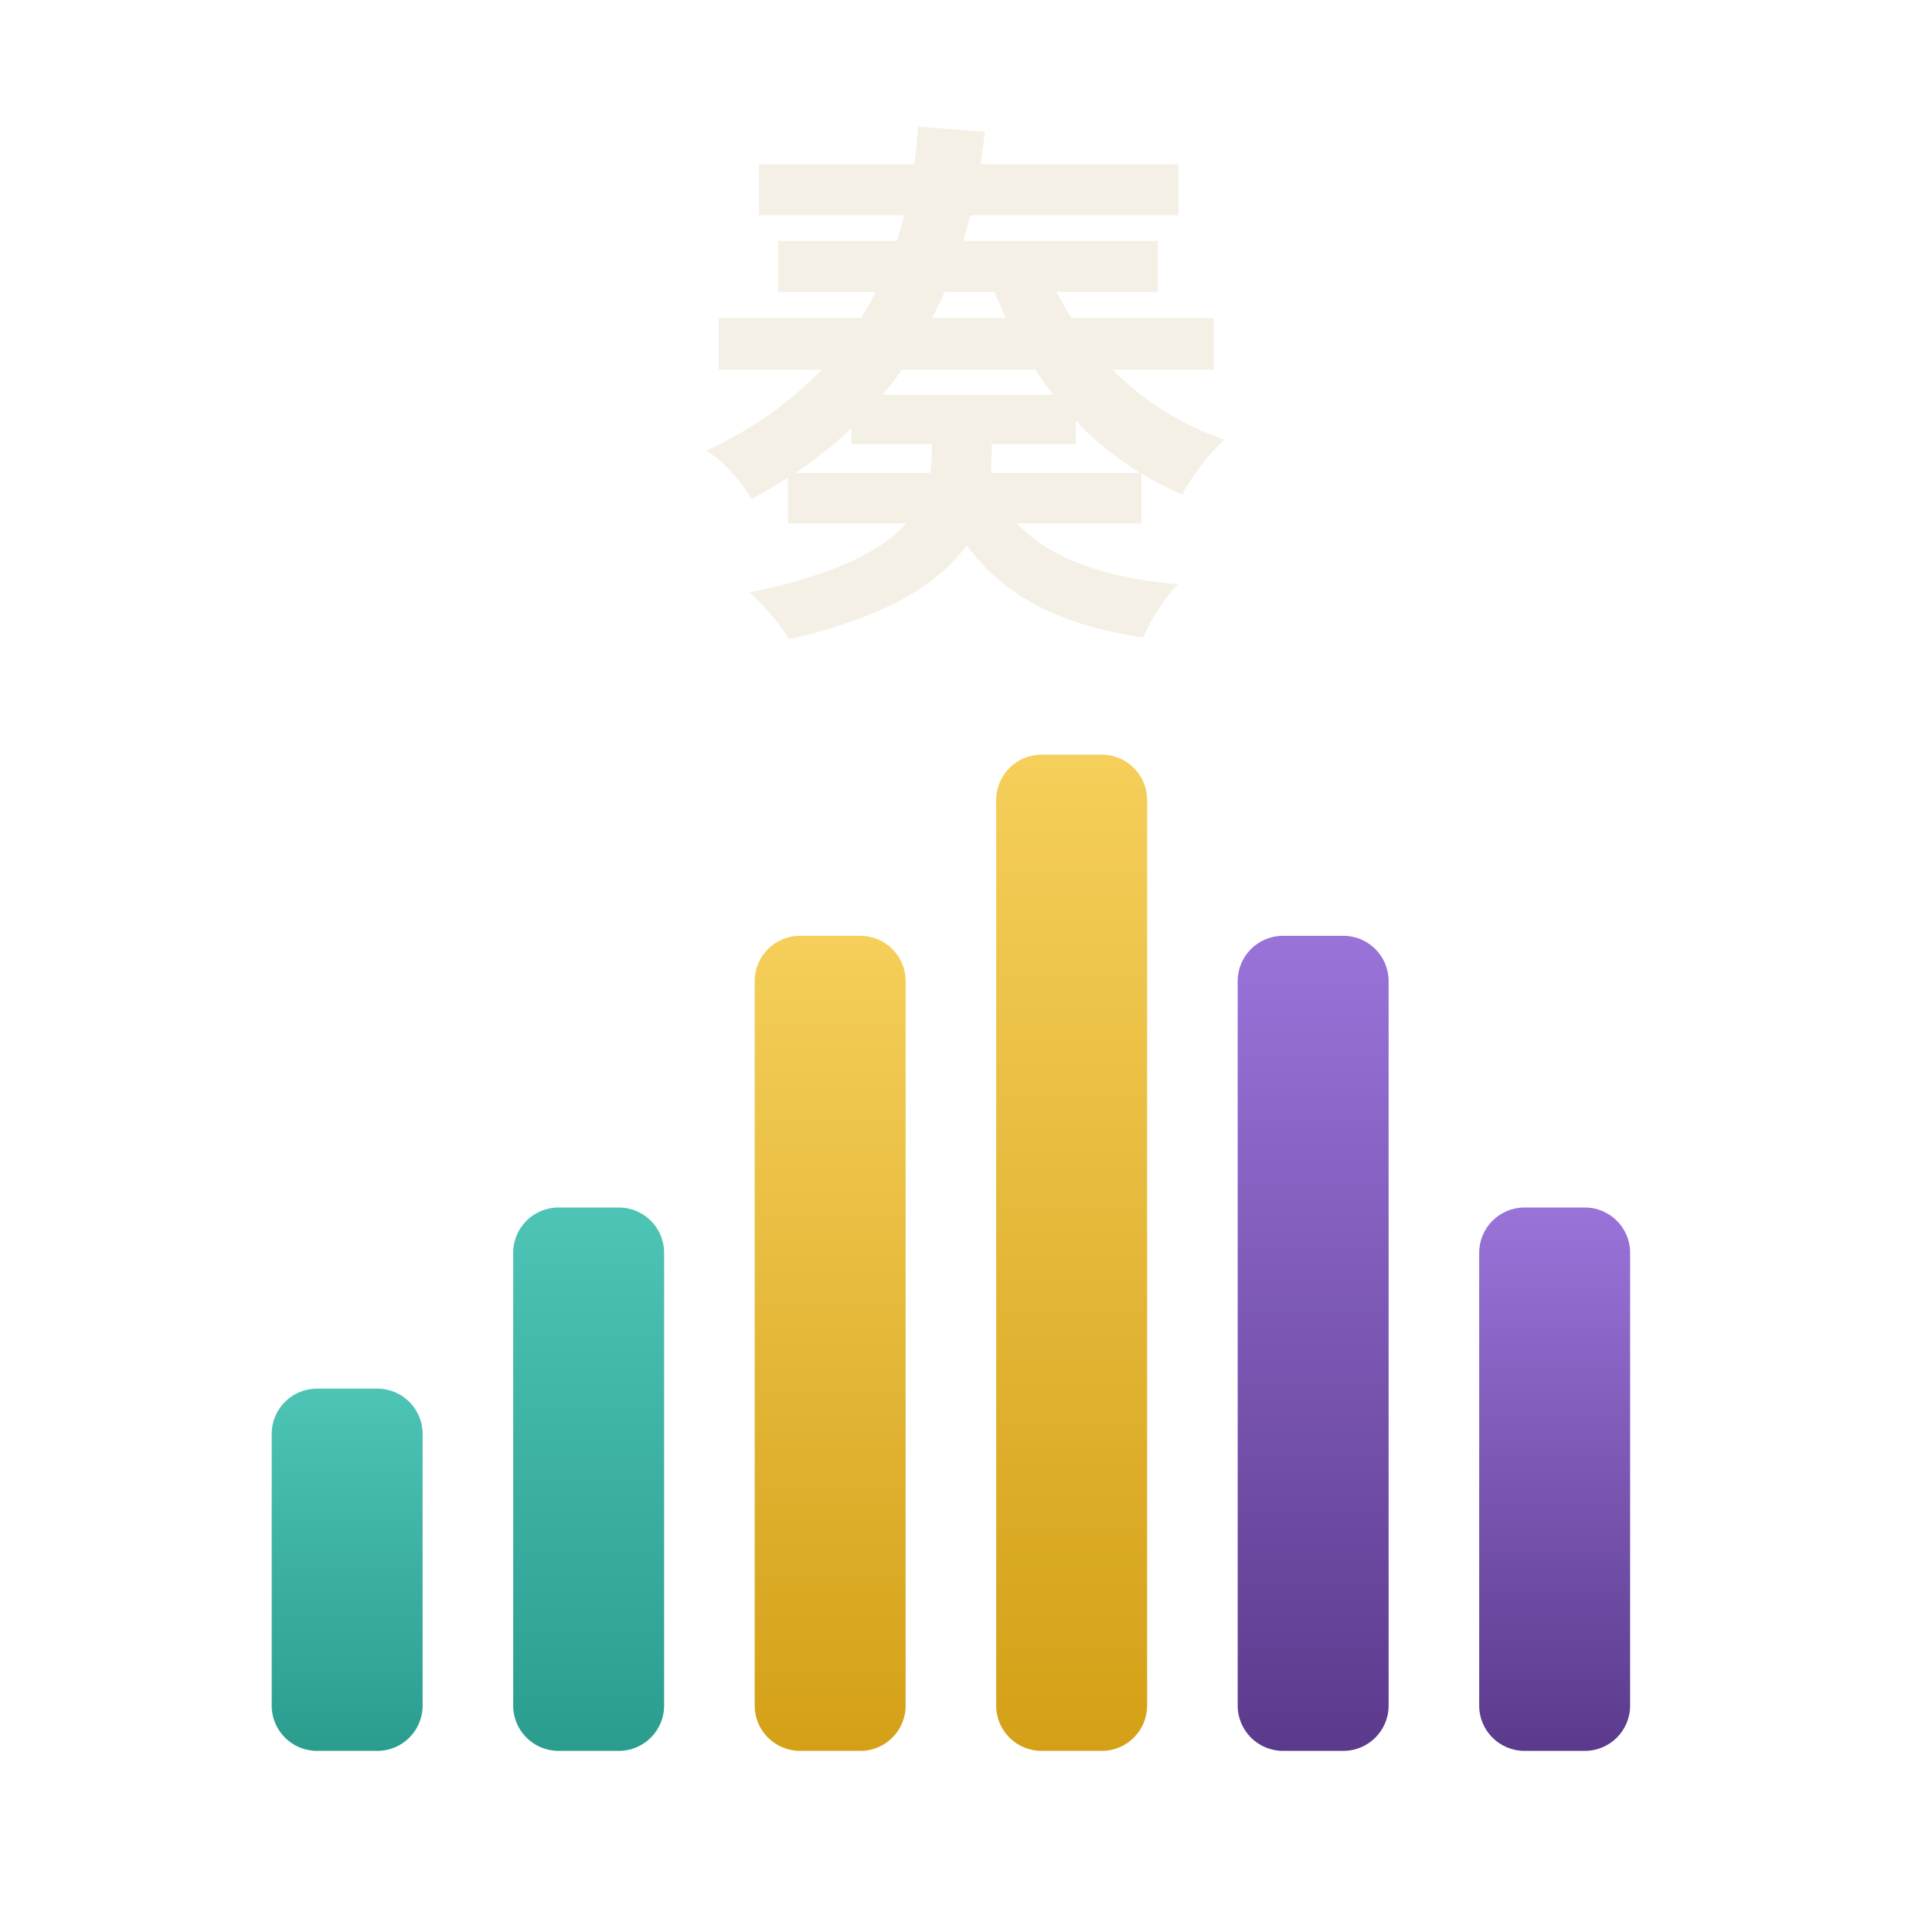
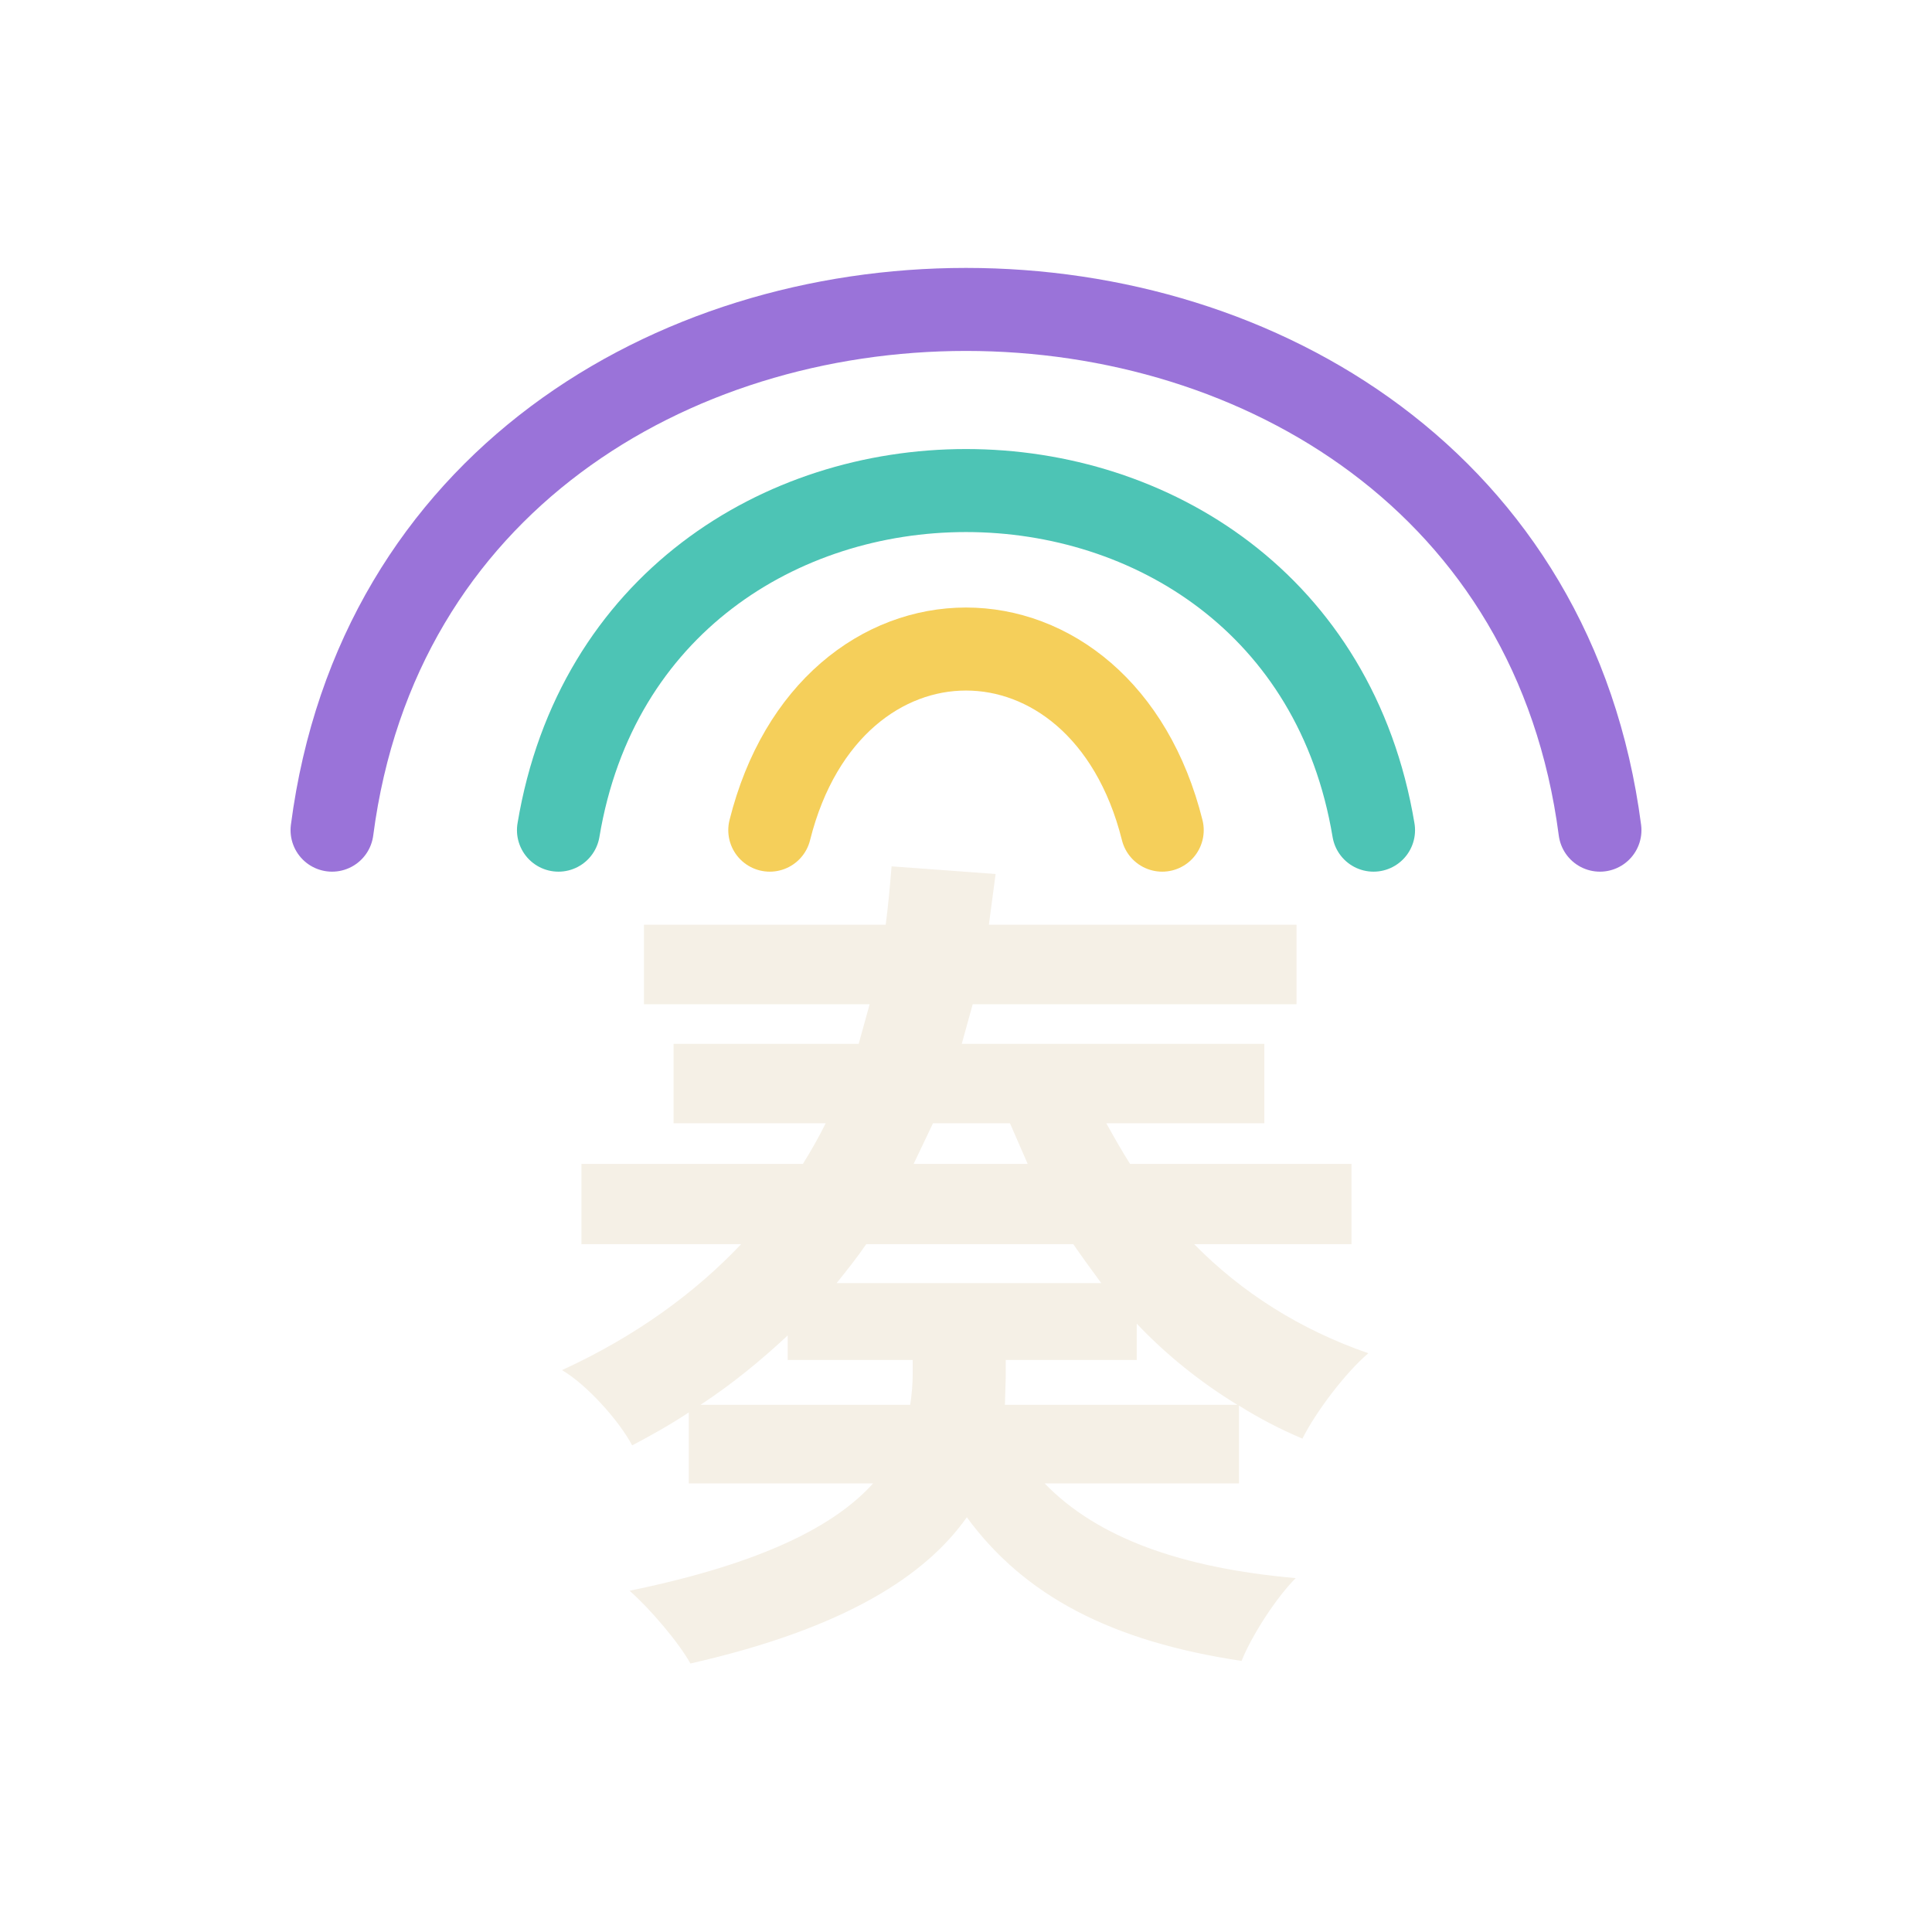
<svg xmlns="http://www.w3.org/2000/svg" viewBox="0 0 256 256" width="256" height="256" role="img" aria-label="kanade icon (dark)">
-   <defs>
-     <linearGradient id="g-teal" x1="0" y1="0" x2="0" y2="1">
-       <stop offset="0" stop-color="#4dc4b5" />
-       <stop offset="1" stop-color="#2a9d8f" />
-     </linearGradient>
-     <linearGradient id="g-amber" x1="0" y1="0" x2="0" y2="1">
-       <stop offset="0" stop-color="#f5cf5a" />
-       <stop offset="1" stop-color="#d4a017" />
-     </linearGradient>
-     <linearGradient id="g-violet" x1="0" y1="0" x2="0" y2="1">
-       <stop offset="0" stop-color="#9a73d9" />
-       <stop offset="1" stop-color="#5b3a8c" />
-     </linearGradient>
-   </defs>
-   <g>
-     <rect x="36" y="184" width="20" height="48" rx="6" fill="url(#g-teal)" />
-     <rect x="68" y="160" width="20" height="72" rx="6" fill="url(#g-teal)" />
-     <rect x="100" y="124" width="20" height="108" rx="6" fill="url(#g-amber)" />
-     <rect x="132" y="100" width="20" height="132" rx="6" fill="url(#g-amber)" />
-     <rect x="164" y="124" width="20" height="108" rx="6" fill="url(#g-violet)" />
-     <rect x="196" y="160" width="20" height="72" rx="6" fill="url(#g-violet)" />
+   <g fill="none" stroke-width="11" stroke-linecap="round">
+     <path d="M 44 110 C 56 18, 200 18, 212 110" stroke="#9a73d9" />
+     <path d="M 74 110 C 84 50, 172 50, 182 110" stroke="#4dc4b5" />
+     <path d="M 102 110 C 110 78, 146 78, 154 110" stroke="#f5cf5a" />
  </g>
-   <text x="128" y="78" font-family="'Noto Serif JP', 'Yu Mincho', 'Hiragino Mincho ProN', 'IPAexMincho', 'Source Han Serif JP', serif" font-size="72" font-weight="700" fill="#f5f0e6" text-anchor="middle">奏</text>
+   <text x="128" y="210" font-family="'Noto Serif JP', 'Yu Mincho', 'Hiragino Mincho ProN', 'IPAexMincho', 'Source Han Serif JP', serif" font-size="112" font-weight="700" fill="#f5f0e6" text-anchor="middle">奏</text>
</svg>
